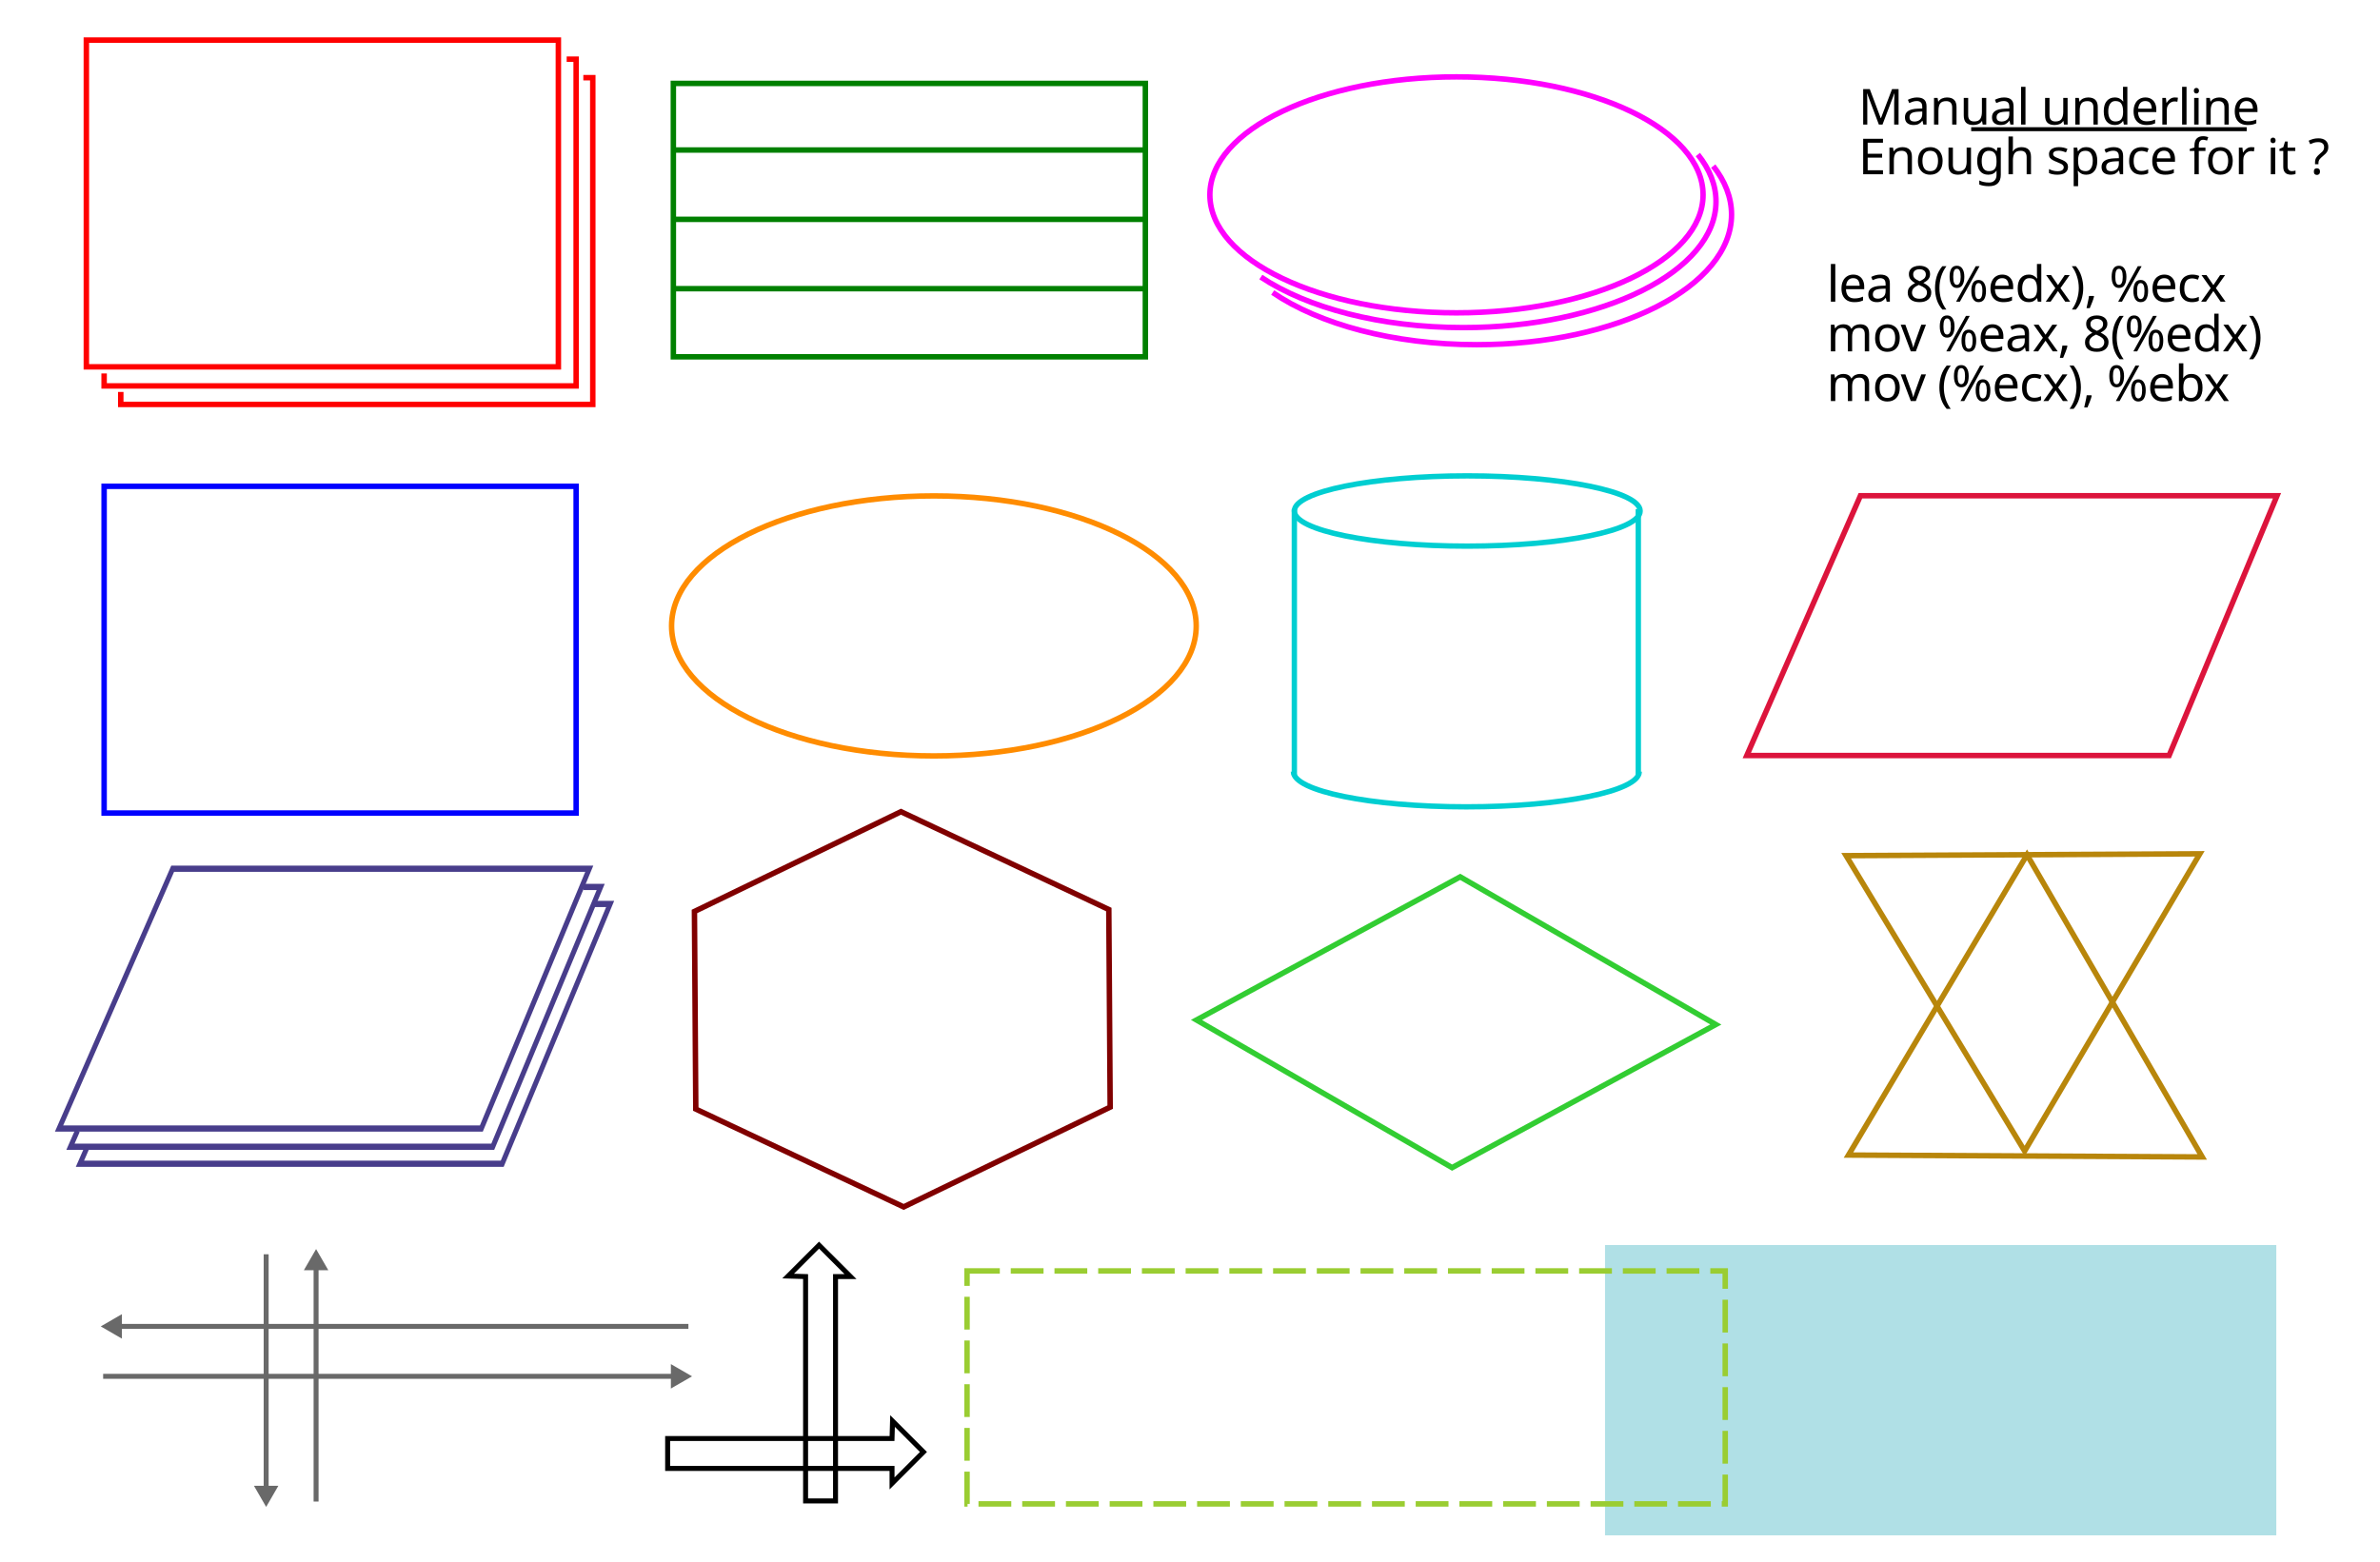
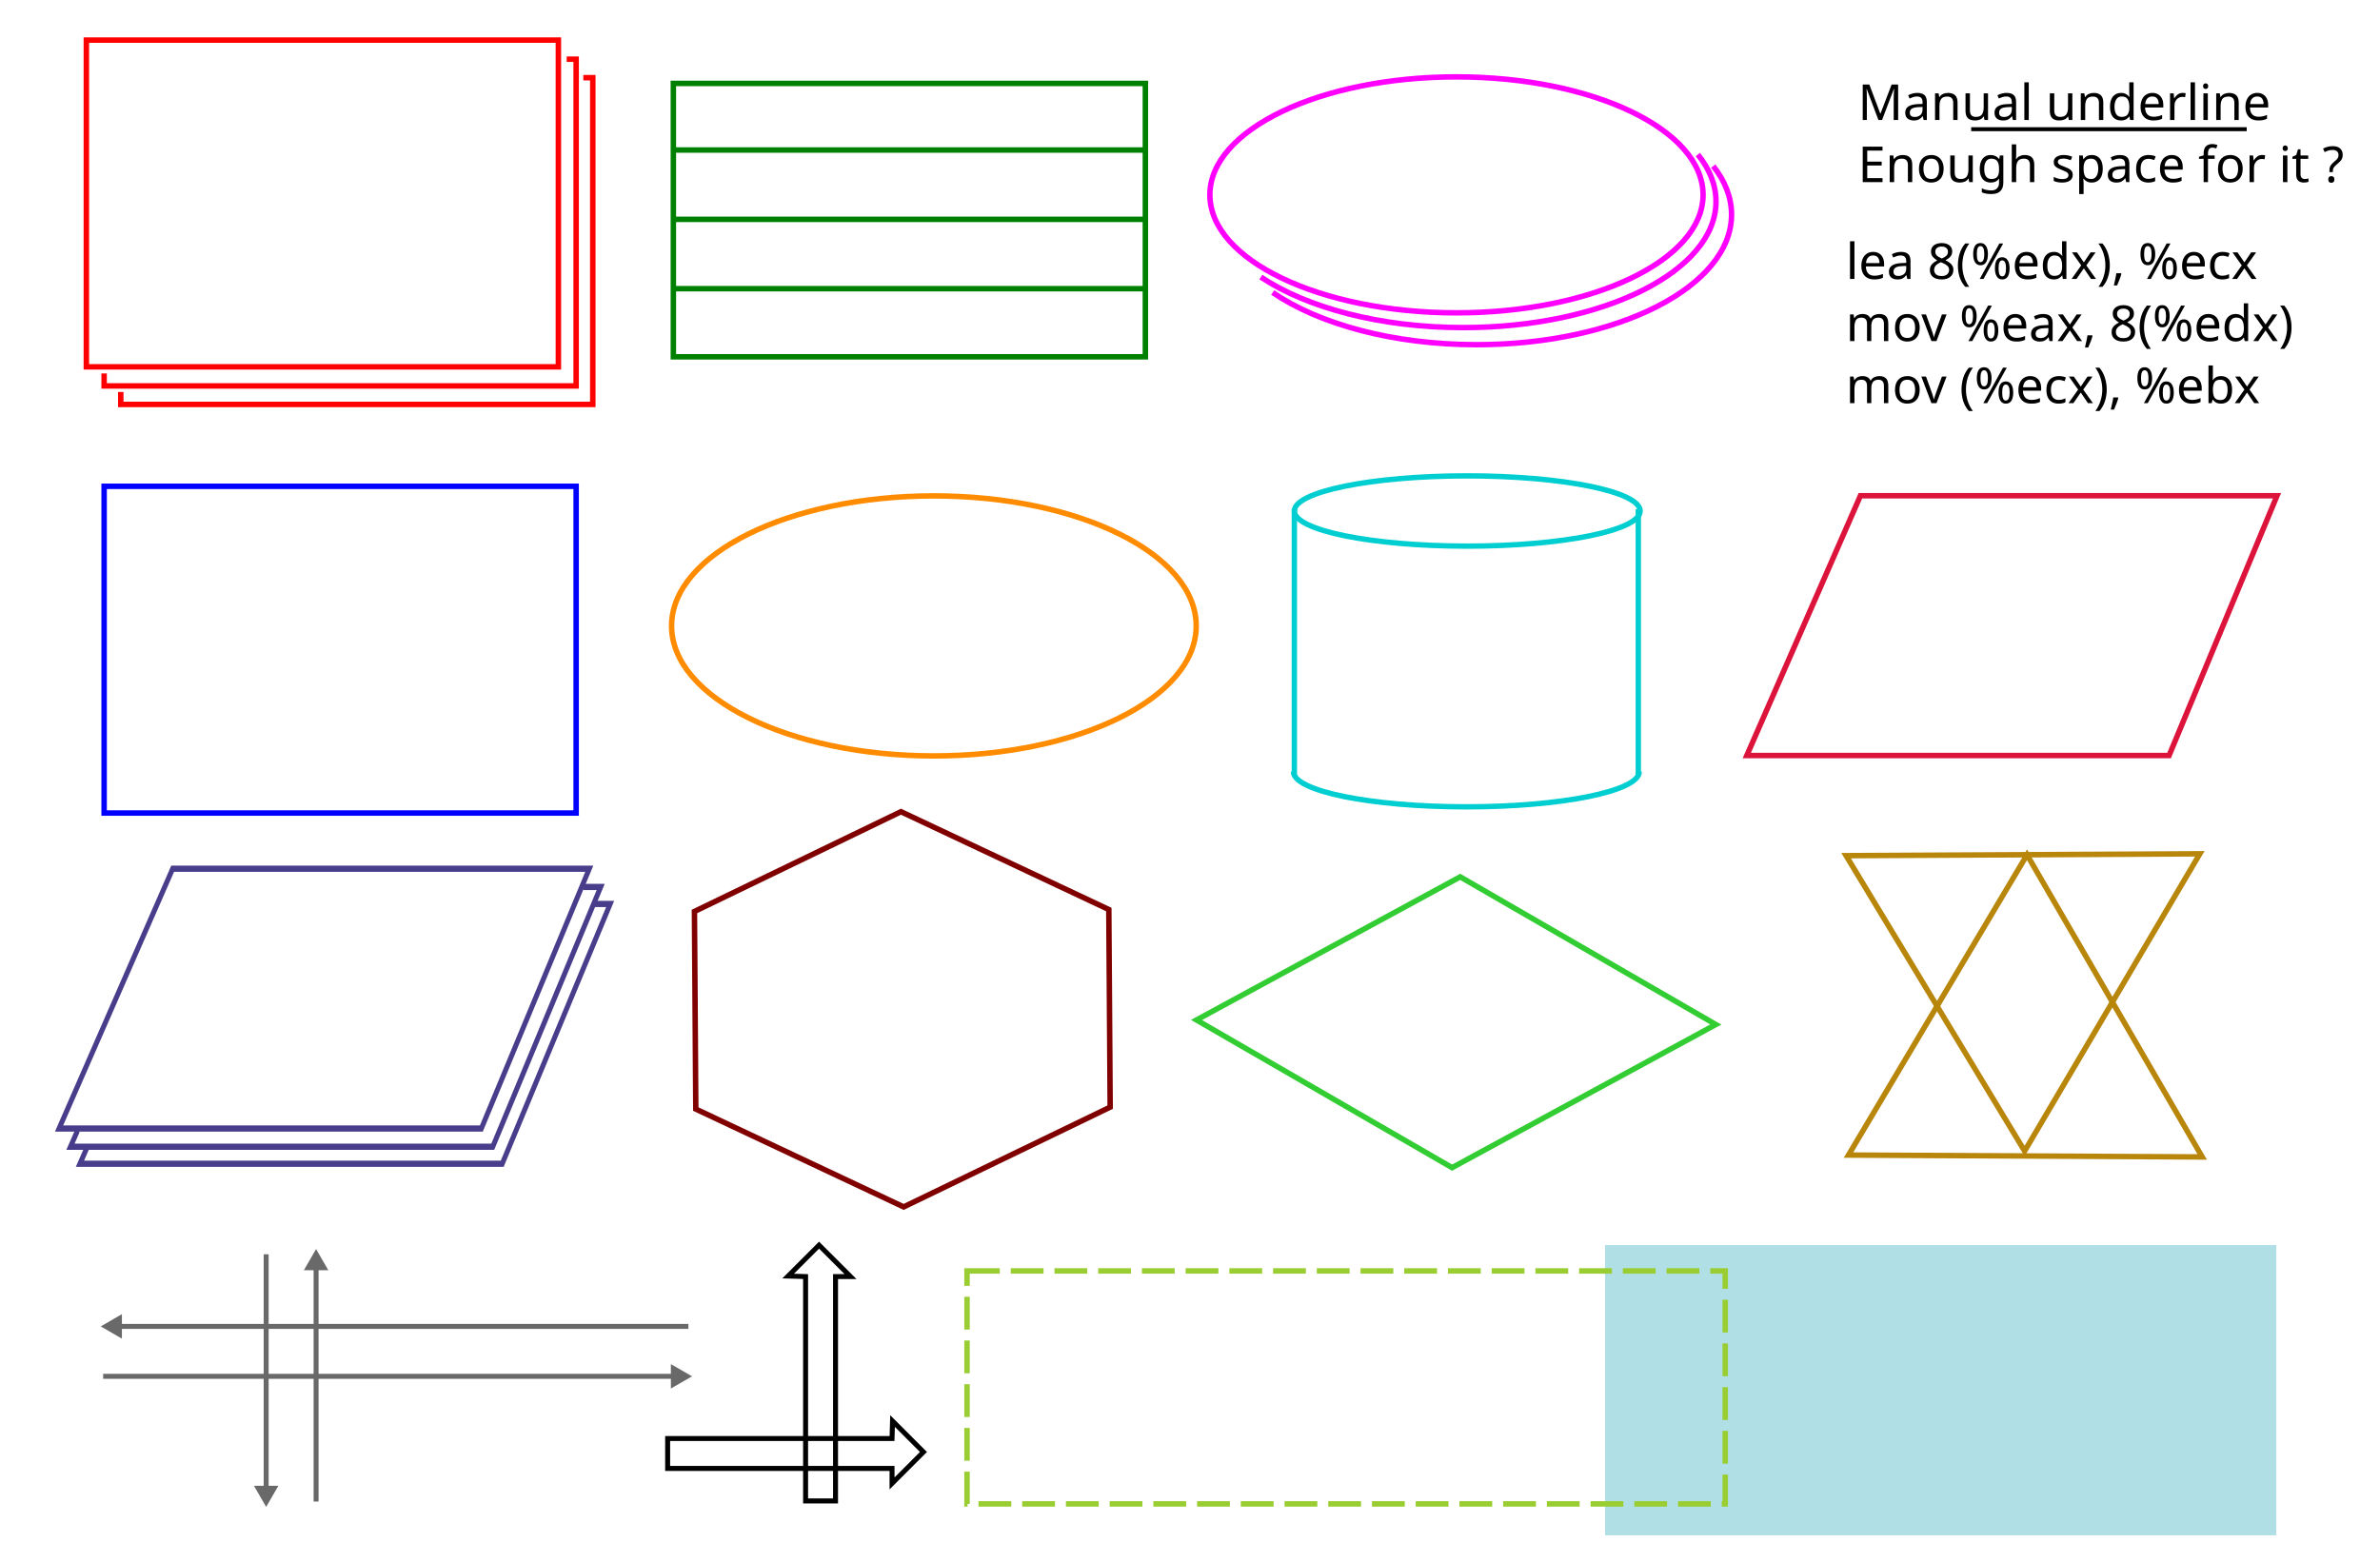
- <svg xmlns="http://www.w3.org/2000/svg" version="1.1" id="svg2" viewBox="0 0 479.029 314.274" height="88.695mm" width="135.193mm">
+ <svg xmlns="http://www.w3.org/2000/svg" width="135.193mm" height="88.695mm" viewBox="0 0 479.029 314.274" id="svg2" version="1.1">
  <defs id="defs4">
-     <marker orient="auto" refY="0.0" refX="0.0" id="TriangleOutM" style="overflow:visible">
-       <path id="path4565" d="M 5.77,0.0 L -2.88,5.0 L -2.88,-5.0 L 5.77,0.0 z " style="fill-rule:evenodd;stroke:#696969;stroke-width:1pt;stroke-opacity:1;fill:#696969;fill-opacity:1" transform="scale(0.4)" />
+     <marker style="overflow:visible" id="TriangleOutM" refX="0.0" refY="0.0" orient="auto">
+       <path transform="scale(0.4)" style="fill-rule:evenodd;stroke:#696969;stroke-width:1pt;stroke-opacity:1;fill:#696969;fill-opacity:1" d="M 5.77,0.0 L -2.88,5.0 L -2.88,-5.0 L 5.77,0.0 z " id="path4565" />
    </marker>
-     <marker style="overflow:visible" id="marker6723" refX="0.0" refY="0.0" orient="auto">
-       <path transform="scale(-0.4)" style="fill-rule:evenodd;stroke:#696969;stroke-width:1pt;stroke-opacity:1;fill:#696969;fill-opacity:1" d="M 5.77,0.0 L -2.88,5.0 L -2.88,-5.0 L 5.77,0.0 z " id="path6725" />
+     <marker orient="auto" refY="0.0" refX="0.0" id="marker6723" style="overflow:visible">
+       <path id="path6725" d="M 5.77,0.0 L -2.88,5.0 L -2.88,-5.0 L 5.77,0.0 z " style="fill-rule:evenodd;stroke:#696969;stroke-width:1pt;stroke-opacity:1;fill:#696969;fill-opacity:1" transform="scale(-0.4)" />
    </marker>
-     <marker orient="auto" refY="0.0" refX="0.0" id="TriangleInM" style="overflow:visible">
-       <path id="path4556" d="M 5.77,0.0 L -2.88,5.0 L -2.88,-5.0 L 5.77,0.0 z " style="fill-rule:evenodd;stroke:#696969;stroke-width:1pt;stroke-opacity:1;fill:#696969;fill-opacity:1" transform="scale(-0.4)" />
+     <marker style="overflow:visible" id="TriangleInM" refX="0.0" refY="0.0" orient="auto">
+       <path transform="scale(-0.4)" style="fill-rule:evenodd;stroke:#696969;stroke-width:1pt;stroke-opacity:1;fill:#696969;fill-opacity:1" d="M 5.77,0.0 L -2.88,5.0 L -2.88,-5.0 L 5.77,0.0 z " id="path4556" />
    </marker>
-     <marker orient="auto" refY="0.0" refX="0.0" id="Arrow1Lstart" style="overflow:visible">
-       <path id="path4420" d="M 0.0,0.0 L 5.0,-5.0 L -12.5,0.0 L 5.0,5.0 L 0.0,0.0 z " style="fill-rule:evenodd;stroke:#000000;stroke-width:1pt;stroke-opacity:1;fill:#000000;fill-opacity:1" transform="scale(0.8) translate(12.5,0)" />
+     <marker style="overflow:visible" id="Arrow1Lstart" refX="0.0" refY="0.0" orient="auto">
+       <path transform="scale(0.8) translate(12.5,0)" style="fill-rule:evenodd;stroke:#000000;stroke-width:1pt;stroke-opacity:1;fill:#000000;fill-opacity:1" d="M 0.0,0.0 L 5.0,-5.0 L -12.5,0.0 L 5.0,5.0 L 0.0,0.0 z " id="path4420" />
    </marker>
-     <marker orient="auto" refY="0.0" refX="0.0" id="Arrow1Lend" style="overflow:visible;">
-       <path id="path4423" d="M 0.0,0.0 L 5.0,-5.0 L -12.5,0.0 L 5.0,5.0 L 0.0,0.0 z " style="fill-rule:evenodd;stroke:#000000;stroke-width:1pt;stroke-opacity:1;fill:#000000;fill-opacity:1" transform="scale(0.8) rotate(180) translate(12.5,0)" />
+     <marker style="overflow:visible;" id="Arrow1Lend" refX="0.0" refY="0.0" orient="auto">
+       <path transform="scale(0.8) rotate(180) translate(12.5,0)" style="fill-rule:evenodd;stroke:#000000;stroke-width:1pt;stroke-opacity:1;fill:#000000;fill-opacity:1" d="M 0.0,0.0 L 5.0,-5.0 L -12.5,0.0 L 5.0,5.0 L 0.0,0.0 z " id="path4423" />
    </marker>
-     <marker orient="auto" refY="0" refX="0" id="TriangleInM-2" style="overflow:visible">
-       <path id="path4556-3" d="m 5.77,0 -8.65,5 0,-10 8.65,5 z" style="fill:#696969;fill-opacity:1;fill-rule:evenodd;stroke:#696969;stroke-width:1pt;stroke-opacity:1" transform="scale(-0.4,-0.4)" />
+     <marker style="overflow:visible" id="TriangleInM-2" refX="0" refY="0" orient="auto">
+       <path transform="scale(-0.4,-0.4)" style="fill:#696969;fill-opacity:1;fill-rule:evenodd;stroke:#696969;stroke-width:1pt;stroke-opacity:1" d="m 5.77,0 -8.65,5 0,-10 8.65,5 z" id="path4556-3" />
    </marker>
-     <marker orient="auto" refY="0" refX="0" id="TriangleOutM-1" style="overflow:visible">
-       <path id="path4565-3" d="m 5.77,0 -8.65,5 0,-10 8.65,5 z" style="fill:#696969;fill-opacity:1;fill-rule:evenodd;stroke:#696969;stroke-width:1pt;stroke-opacity:1" transform="scale(0.4,0.4)" />
+     <marker style="overflow:visible" id="TriangleOutM-1" refX="0" refY="0" orient="auto">
+       <path transform="scale(0.4,0.4)" style="fill:#696969;fill-opacity:1;fill-rule:evenodd;stroke:#696969;stroke-width:1pt;stroke-opacity:1" d="m 5.77,0 -8.65,5 0,-10 8.65,5 z" id="path4565-3" />
    </marker>
-     <marker orient="auto" refY="0" refX="0" id="TriangleInM-2-3" style="overflow:visible">
-       <path id="path4556-3-7" d="m 5.77,0 -8.65,5 0,-10 8.65,5 z" style="fill:#696969;fill-opacity:1;fill-rule:evenodd;stroke:#696969;stroke-width:1pt;stroke-opacity:1" transform="scale(-0.4,-0.4)" />
+     <marker style="overflow:visible" id="TriangleInM-2-3" refX="0" refY="0" orient="auto">
+       <path transform="scale(-0.4,-0.4)" style="fill:#696969;fill-opacity:1;fill-rule:evenodd;stroke:#696969;stroke-width:1pt;stroke-opacity:1" d="m 5.77,0 -8.65,5 0,-10 8.65,5 z" id="path4556-3-7" />
    </marker>
-     <marker orient="auto" refY="0" refX="0" id="TriangleInM-2-7" style="overflow:visible">
-       <path id="path4556-3-6" d="m 5.77,0 -8.65,5 0,-10 8.65,5 z" style="fill:#696969;fill-opacity:1;fill-rule:evenodd;stroke:#696969;stroke-width:1pt;stroke-opacity:1" transform="scale(-0.4,-0.4)" />
+     <marker style="overflow:visible" id="TriangleInM-2-7" refX="0" refY="0" orient="auto">
+       <path transform="scale(-0.4,-0.4)" style="fill:#696969;fill-opacity:1;fill-rule:evenodd;stroke:#696969;stroke-width:1pt;stroke-opacity:1" d="m 5.77,0 -8.65,5 0,-10 8.65,5 z" id="path4556-3-6" />
    </marker>
-     <marker orient="auto" refY="0" refX="0" id="TriangleInM-2-7-2" style="overflow:visible">
-       <path id="path4556-3-6-0" d="m 5.77,0 -8.65,5 0,-10 8.65,5 z" style="fill:#696969;fill-opacity:1;fill-rule:evenodd;stroke:#696969;stroke-width:1pt;stroke-opacity:1" transform="scale(-0.4,-0.4)" />
+     <marker style="overflow:visible" id="TriangleInM-2-7-2" refX="0" refY="0" orient="auto">
+       <path transform="scale(-0.4,-0.4)" style="fill:#696969;fill-opacity:1;fill-rule:evenodd;stroke:#696969;stroke-width:1pt;stroke-opacity:1" d="m 5.77,0 -8.65,5 0,-10 8.65,5 z" id="path4556-3-6-0" />
    </marker>
  </defs>
-   <rect y="250.631" x="323.047" height="58.436" width="135.111" id="rect13241" style="opacity:1;fill:#b0e0e6;fill-opacity:1;stroke:none;stroke-width:1.1;stroke-miterlimit:4;stroke-dasharray:none;stroke-dashoffset:0;stroke-opacity:1" />
-   <ellipse style="opacity:1;fill:none;fill-opacity:1;stroke:#ff8c00;stroke-width:1.1;stroke-miterlimit:4;stroke-dasharray:none;stroke-opacity:1" id="path4142" cx="187.967" cy="125.998" rx="52.798" ry="26.171" />
-   <g transform="translate(-186.0291,-261.1083)" id="g4182">
+   <rect style="opacity:1;fill:#b0e0e6;fill-opacity:1;stroke:none;stroke-width:1.1;stroke-miterlimit:4;stroke-dasharray:none;stroke-dashoffset:0;stroke-opacity:1" id="rect13241" width="135.111" height="58.436" x="323.047" y="250.631" />
+   <ellipse ry="26.171" rx="52.798" cy="125.998" cx="187.967" id="path4142" style="opacity:1;fill:none;fill-opacity:1;stroke:#ff8c00;stroke-width:1.1;stroke-miterlimit:4;stroke-dasharray:none;stroke-opacity:1" />
+   <g id="g4182" transform="translate(-186.0291,-261.1083)">
    <g id="g4177">
-       <path id="rect3336" d="m 203.408,269.181 95.005,0 0,65.773 -95.005,0 z" style="opacity:1;fill:none;fill-opacity:1;stroke:#ff0000;stroke-width:1.1;stroke-miterlimit:4;stroke-dasharray:none;stroke-opacity:1" />
-       <path id="rect3336-5" d="m 300.085,273.023 1.905,0 0,65.773 -95.005,0 0,-2.511" style="opacity:1;fill:none;fill-opacity:1;stroke:#ff0000;stroke-width:1.1;stroke-miterlimit:4;stroke-dasharray:none;stroke-opacity:1" />
-       <path id="rect3336-5-7" d="m 303.435,276.745 1.905,0 0,65.773 -95.005,0 0,-2.511" style="opacity:1;fill:none;fill-opacity:1;stroke:#ff0000;stroke-width:1.1;stroke-miterlimit:4;stroke-dasharray:none;stroke-opacity:1" />
+       <path style="opacity:1;fill:none;fill-opacity:1;stroke:#ff0000;stroke-width:1.1;stroke-miterlimit:4;stroke-dasharray:none;stroke-opacity:1" d="m 203.408,269.181 95.005,0 0,65.773 -95.005,0 z" id="rect3336" />
+       <path style="opacity:1;fill:none;fill-opacity:1;stroke:#ff0000;stroke-width:1.1;stroke-miterlimit:4;stroke-dasharray:none;stroke-opacity:1" d="m 300.085,273.023 1.905,0 0,65.773 -95.005,0 0,-2.511" id="rect3336-5" />
+       <path style="opacity:1;fill:none;fill-opacity:1;stroke:#ff0000;stroke-width:1.1;stroke-miterlimit:4;stroke-dasharray:none;stroke-opacity:1" d="m 303.435,276.745 1.905,0 0,65.773 -95.005,0 0,-2.511" id="rect3336-5-7" />
    </g>
  </g>
-   <g transform="translate(-73.88172,-259.5591)" style="stroke:#008000" id="g4230">
-     <g transform="translate(5.210879,1.116617)" id="g4304">
+   <g id="g4230" style="stroke:#008000" transform="translate(-73.88172,-259.5591)">
+     <g id="g4304" transform="translate(5.210879,1.116617)">
      <g id="g4365">
        <g id="g4384">
-           <path id="rect3336-2" d="m 204.198,275.234 95.005,0 0,55.033 -95.005,0 z" style="opacity:1;fill:none;fill-opacity:1;stroke:#008000;stroke-width:1.1;stroke-miterlimit:4;stroke-dasharray:none;stroke-opacity:1" />
-           <path id="path4336" d="m 203.985,288.64 94.912,0" style="fill:none;fill-rule:evenodd;stroke:#008000;stroke-width:1.1;stroke-linecap:butt;stroke-linejoin:miter;stroke-miterlimit:4;stroke-dasharray:none;stroke-opacity:1" />
-           <path id="path4336-4" d="m 203.985,302.598 94.912,0" style="fill:none;fill-rule:evenodd;stroke:#008000;stroke-width:1.1;stroke-linecap:butt;stroke-linejoin:miter;stroke-miterlimit:4;stroke-dasharray:none;stroke-opacity:1" />
-           <path id="path4336-44" d="m 204.171,316.555 94.912,0" style="fill:none;fill-rule:evenodd;stroke:#008000;stroke-width:1.1;stroke-linecap:butt;stroke-linejoin:miter;stroke-miterlimit:4;stroke-dasharray:none;stroke-opacity:1" />
+           <path style="opacity:1;fill:none;fill-opacity:1;stroke:#008000;stroke-width:1.1;stroke-miterlimit:4;stroke-dasharray:none;stroke-opacity:1" d="m 204.198,275.234 95.005,0 0,55.033 -95.005,0 z" id="rect3336-2" />
+           <path style="fill:none;fill-rule:evenodd;stroke:#008000;stroke-width:1.1;stroke-linecap:butt;stroke-linejoin:miter;stroke-miterlimit:4;stroke-dasharray:none;stroke-opacity:1" d="m 203.985,288.64 94.912,0" id="path4336" />
+           <path style="fill:none;fill-rule:evenodd;stroke:#008000;stroke-width:1.1;stroke-linecap:butt;stroke-linejoin:miter;stroke-miterlimit:4;stroke-dasharray:none;stroke-opacity:1" d="m 203.985,302.598 94.912,0" id="path4336-4" />
+           <path style="fill:none;fill-rule:evenodd;stroke:#008000;stroke-width:1.1;stroke-linecap:butt;stroke-linejoin:miter;stroke-miterlimit:4;stroke-dasharray:none;stroke-opacity:1" d="m 204.171,316.555 94.912,0" id="path4336-44" />
        </g>
      </g>
    </g>
  </g>
-   <path id="rect3336-2-6" d="m 20.956,97.895 95.005,0 0,65.773 -95.005,0 z" style="opacity:1;fill:none;fill-opacity:1;stroke:#0000ff;stroke-width:1.1;stroke-miterlimit:4;stroke-dasharray:none;stroke-opacity:1" />
-   <g transform="translate(-27.21877,-357.5034)" id="g4296">
-     <ellipse ry="23.751" rx="49.634" cy="396.728" cx="320.368" id="path4142-1" style="opacity:1;fill:none;fill-opacity:1;stroke:#ff00ff;stroke-width:1.1;stroke-miterlimit:4;stroke-dasharray:none;stroke-opacity:1" />
-     <path style="opacity:1;fill:none;fill-opacity:1;stroke:#ff00ff;stroke-width:1.1;stroke-miterlimit:4;stroke-dasharray:none;stroke-opacity:1" d="m 368.947,388.608 c 2.359,2.925 3.657,6.119 3.657,9.465 0,14.014 -22.777,25.376 -50.874,25.376 -16.666,0 -31.459,-3.997 -40.739,-10.174" id="path4142-1-8" />
-     <path style="opacity:1;fill:none;fill-opacity:1;stroke:#ff00ff;stroke-width:1.1;stroke-miterlimit:4;stroke-dasharray:none;stroke-opacity:1" d="m 372.045,390.933 c 2.378,3.018 3.687,6.315 3.687,9.768 0,14.463 -22.962,26.187 -51.287,26.187 -16.801,0 -31.715,-4.125 -41.07,-10.499" id="path4142-1-8-6" />
+   <path style="opacity:1;fill:none;fill-opacity:1;stroke:#0000ff;stroke-width:1.1;stroke-miterlimit:4;stroke-dasharray:none;stroke-opacity:1" d="m 20.956,97.895 95.005,0 0,65.773 -95.005,0 z" id="rect3336-2-6" />
+   <g id="g4296" transform="translate(-27.21877,-357.5034)">
+     <ellipse style="opacity:1;fill:none;fill-opacity:1;stroke:#ff00ff;stroke-width:1.1;stroke-miterlimit:4;stroke-dasharray:none;stroke-opacity:1" id="path4142-1" cx="320.368" cy="396.728" rx="49.634" ry="23.751" />
+     <path id="path4142-1-8" d="m 368.947,388.608 c 2.359,2.925 3.657,6.119 3.657,9.465 0,14.014 -22.777,25.376 -50.874,25.376 -16.666,0 -31.459,-3.997 -40.739,-10.174" style="opacity:1;fill:none;fill-opacity:1;stroke:#ff00ff;stroke-width:1.1;stroke-miterlimit:4;stroke-dasharray:none;stroke-opacity:1" />
+     <path id="path4142-1-8-6" d="m 372.045,390.933 c 2.378,3.018 3.687,6.315 3.687,9.768 0,14.463 -22.962,26.187 -51.287,26.187 -16.801,0 -31.715,-4.125 -41.07,-10.499" style="opacity:1;fill:none;fill-opacity:1;stroke:#ff00ff;stroke-width:1.1;stroke-miterlimit:4;stroke-dasharray:none;stroke-opacity:1" />
  </g>
-   <g transform="translate(-17.41997,-321.7779)" id="g4322">
-     <ellipse style="opacity:1;fill:none;fill-opacity:1;stroke:#00ced1;stroke-width:1.08;stroke-miterlimit:10;stroke-dasharray:none;stroke-opacity:1" id="path4301" cx="312.737" cy="424.643" rx="34.801" ry="7.072" />
-     <path style="opacity:1;fill:none;fill-opacity:1;stroke:#00ced1;stroke-width:1.08;stroke-miterlimit:10;stroke-dasharray:none;stroke-opacity:1" d="m 347.353,477.124 c 10e-6,3.906 -15.581,7.072 -34.801,7.072 -19.22,0 -34.801,-3.166 -34.801,-7.072" id="path4301-4" />
-     <path style="opacity:1;fill:none;fill-opacity:1;stroke:#00ced1;stroke-width:1.08;stroke-miterlimit:10;stroke-dasharray:none;stroke-opacity:1" d="m 277.936,477.869 0,-53.598 m 69.23,0 0,53.598" id="rect4318" />
+   <g id="g4322" transform="translate(-17.41997,-321.7779)">
+     <ellipse ry="7.072" rx="34.801" cy="424.643" cx="312.737" id="path4301" style="opacity:1;fill:none;fill-opacity:1;stroke:#00ced1;stroke-width:1.08;stroke-miterlimit:10;stroke-dasharray:none;stroke-opacity:1" />
+     <path id="path4301-4" d="m 347.353,477.124 c 10e-6,3.906 -15.581,7.072 -34.801,7.072 -19.22,0 -34.801,-3.166 -34.801,-7.072" style="opacity:1;fill:none;fill-opacity:1;stroke:#00ced1;stroke-width:1.08;stroke-miterlimit:10;stroke-dasharray:none;stroke-opacity:1" />
+     <path id="rect4318" d="m 277.936,477.869 0,-53.598 m 69.23,0 0,53.598" style="opacity:1;fill:none;fill-opacity:1;stroke:#00ced1;stroke-width:1.08;stroke-miterlimit:10;stroke-dasharray:none;stroke-opacity:1" />
  </g>
-   <path d="m 223.174,183.091 0.272,39.78 -41.565,20.084 -41.837,-19.695 -0.272,-39.78 41.565,-20.084 z" id="path4327" style="opacity:1;fill:none;fill-opacity:1;stroke:#800000;stroke-width:1.1;stroke-miterlimit:10;stroke-dasharray:none;stroke-opacity:1" />
-   <path d="m 345.347,206.238 -53.08,28.812 -51.446,-29.726 53.08,-28.812 z" id="path4329" style="opacity:1;fill:none;fill-opacity:1;stroke:#32cd32;stroke-width:1.1;stroke-miterlimit:10;stroke-dasharray:none;stroke-opacity:1" />
-   <path d="m 443.246,232.897 -71.195,-0.38 35.932,-60.443 z" id="path4331" style="opacity:1;fill:none;fill-opacity:1;stroke:#b8860b;stroke-width:1.1;stroke-miterlimit:10;stroke-dasharray:none;stroke-opacity:1" />
-   <g transform="matrix(1.024011,0,0,1.313166,-28.03079,-374.9291)" id="g13260">
-     <path style="opacity:1;fill:none;fill-opacity:1;stroke:#483d8b;stroke-width:0.949;stroke-miterlimit:10;stroke-dasharray:none;stroke-opacity:1" d="m 61.313,418.688 81.885,0 -21.216,39.826 -83.002,0 z" id="rect4333" />
-     <path style="opacity:1;fill:none;fill-opacity:1;stroke:#483d8b;stroke-width:0.949;stroke-miterlimit:10;stroke-dasharray:none;stroke-opacity:1" d="m 142.081,421.48 3.361,0 -21.216,39.826 -83.002,0 1.386,-2.471" id="rect4333-7" />
-     <path style="opacity:1;fill:none;fill-opacity:1;stroke:#483d8b;stroke-width:0.949;stroke-miterlimit:10;stroke-dasharray:none;stroke-opacity:1" d="m 143.942,424.085 3.361,0 -21.216,39.826 -83.002,0 1.386,-2.471" id="rect4333-7-5" />
+   <path style="opacity:1;fill:none;fill-opacity:1;stroke:#800000;stroke-width:1.1;stroke-miterlimit:10;stroke-dasharray:none;stroke-opacity:1" id="path4327" d="m 223.174,183.091 0.272,39.78 -41.565,20.084 -41.837,-19.695 -0.272,-39.78 41.565,-20.084 z" />
+   <path style="opacity:1;fill:none;fill-opacity:1;stroke:#32cd32;stroke-width:1.1;stroke-miterlimit:10;stroke-dasharray:none;stroke-opacity:1" id="path4329" d="m 345.347,206.238 -53.08,28.812 -51.446,-29.726 53.08,-28.812 z" />
+   <path style="opacity:1;fill:none;fill-opacity:1;stroke:#b8860b;stroke-width:1.1;stroke-miterlimit:10;stroke-dasharray:none;stroke-opacity:1" id="path4331" d="m 443.246,232.897 -71.195,-0.38 35.932,-60.443 z" />
+   <g id="g13260" transform="matrix(1.024011,0,0,1.313166,-28.03079,-374.9291)">
+     <path id="rect4333" d="m 61.313,418.688 81.885,0 -21.216,39.826 -83.002,0 z" style="opacity:1;fill:none;fill-opacity:1;stroke:#483d8b;stroke-width:0.949;stroke-miterlimit:10;stroke-dasharray:none;stroke-opacity:1" />
+     <path id="rect4333-7" d="m 142.081,421.48 3.361,0 -21.216,39.826 -83.002,0 1.386,-2.471" style="opacity:1;fill:none;fill-opacity:1;stroke:#483d8b;stroke-width:0.949;stroke-miterlimit:10;stroke-dasharray:none;stroke-opacity:1" />
+     <path id="rect4333-7-5" d="m 143.942,424.085 3.361,0 -21.216,39.826 -83.002,0 1.386,-2.471" style="opacity:1;fill:none;fill-opacity:1;stroke:#483d8b;stroke-width:0.949;stroke-miterlimit:10;stroke-dasharray:none;stroke-opacity:1" />
  </g>
-   <path id="rect4333-1" d="m 374.451,99.793 83.851,0 -21.725,52.298 -84.995,0 z" style="opacity:1;fill:none;fill-opacity:1;stroke:#dc143c;stroke-width:1.1;stroke-miterlimit:10;stroke-dasharray:none;stroke-opacity:1" />
-   <path id="path4414" d="m 23.118,267.008 115.44,0" style="fill:none;fill-rule:evenodd;stroke:#696969;stroke-width:1px;stroke-linecap:butt;stroke-linejoin:miter;stroke-opacity:1;marker-start:url(#TriangleInM)" />
-   <path id="path4414-2" d="m 136.448,277.058 -115.689,0" style="fill:none;fill-rule:evenodd;stroke:#696969;stroke-width:1px;stroke-linecap:butt;stroke-linejoin:miter;stroke-opacity:1;marker-start:url(#TriangleInM-2)" />
-   <path id="path6715" d="m 53.57,252.492 0,48.015" style="fill:none;fill-rule:evenodd;stroke:#696969;stroke-width:1px;stroke-linecap:butt;stroke-linejoin:miter;stroke-opacity:1;marker-end:url(#TriangleOutM)" />
-   <path id="path6715-5" d="m 63.619,302.267 0,-47.984" style="fill:none;fill-rule:evenodd;stroke:#696969;stroke-width:1px;stroke-linecap:butt;stroke-linejoin:miter;stroke-opacity:1;marker-end:url(#TriangleOutM-1)" />
-   <path id="path13214" d="m 396.744,26.005 55.459,0" style="fill:none;fill-rule:evenodd;stroke:#000000;stroke-width:0.8;stroke-linecap:butt;stroke-linejoin:miter;stroke-miterlimit:4;stroke-dasharray:none;stroke-opacity:1" />
-   <rect y="255.842" x="194.636" height="46.898" width="152.604" id="rect13239" style="opacity:1;fill:none;fill-opacity:1;stroke:#9acd32;stroke-width:1.1;stroke-miterlimit:4;stroke-dasharray:6.6, 2.2;stroke-dashoffset:0;stroke-opacity:1" />
-   <text id="text13206" y="25.075" x="374.039" style="font-style:normal;font-variant:normal;font-weight:normal;font-stretch:normal;font-size:10px;line-height:110%;font-family:'Droid Sans';-inkscape-font-specification:'Droid Sans, Normal';text-align:start;letter-spacing:-0.15px;word-spacing:0px;writing-mode:lr-tb;text-anchor:start;fill:#000000;fill-opacity:1;stroke:none;stroke-width:1px;stroke-linecap:butt;stroke-linejoin:miter;stroke-opacity:1" xml:space="preserve">
-     <tspan id="tspan4640" style="line-height:110%;letter-spacing:-0.15px;fill:#000000" x="374.039" y="25.075">Manual underline</tspan>
-     <tspan id="tspan4642" style="line-height:110%;letter-spacing:-0.15px;fill:#000000" x="374.039" y="35.075">Enough space for it ?</tspan>
+   <path style="opacity:1;fill:none;fill-opacity:1;stroke:#dc143c;stroke-width:1.1;stroke-miterlimit:10;stroke-dasharray:none;stroke-opacity:1" d="m 374.451,99.793 83.851,0 -21.725,52.298 -84.995,0 z" id="rect4333-1" />
+   <path style="fill:none;fill-rule:evenodd;stroke:#696969;stroke-width:1px;stroke-linecap:butt;stroke-linejoin:miter;stroke-opacity:1;marker-start:url(#TriangleInM)" d="m 23.118,267.008 115.44,0" id="path4414" />
+   <path style="fill:none;fill-rule:evenodd;stroke:#696969;stroke-width:1px;stroke-linecap:butt;stroke-linejoin:miter;stroke-opacity:1;marker-start:url(#TriangleInM-2)" d="m 136.448,277.058 -115.689,0" id="path4414-2" />
+   <path style="fill:none;fill-rule:evenodd;stroke:#696969;stroke-width:1px;stroke-linecap:butt;stroke-linejoin:miter;stroke-opacity:1;marker-end:url(#TriangleOutM)" d="m 53.57,252.492 0,48.015" id="path6715" />
+   <path style="fill:none;fill-rule:evenodd;stroke:#696969;stroke-width:1px;stroke-linecap:butt;stroke-linejoin:miter;stroke-opacity:1;marker-end:url(#TriangleOutM-1)" d="m 63.619,302.267 0,-47.984" id="path6715-5" />
+   <path style="fill:none;fill-rule:evenodd;stroke:#000000;stroke-width:0.8;stroke-linecap:butt;stroke-linejoin:miter;stroke-miterlimit:4;stroke-dasharray:none;stroke-opacity:1" d="m 396.744,26.005 55.459,0" id="path13214" />
+   <rect style="opacity:1;fill:none;fill-opacity:1;stroke:#9acd32;stroke-width:1.1;stroke-miterlimit:4;stroke-dasharray:6.6, 2.2;stroke-dashoffset:0;stroke-opacity:1" id="rect13239" width="152.604" height="46.898" x="194.636" y="255.842" />
+   <path style="opacity:1;fill:none;fill-opacity:1;stroke:#b8860b;stroke-width:1.1;stroke-miterlimit:10;stroke-dasharray:none;stroke-opacity:1" id="path4331-9" d="m 442.766,171.873 -71.195,0.374 35.932,59.464 z" />
+   <path style="fill:none;fill-rule:evenodd;stroke:#000000;stroke-width:1px;stroke-linecap:butt;stroke-linejoin:miter;stroke-opacity:1" d="m 162.143,256.976 0,45.165 6.026,0 0,-45.165 3.013,0 -6.328,-6.323 -6.227,6.223 z" id="path4246" />
+   <path style="fill:none;fill-rule:evenodd;stroke:#000000;stroke-width:1px;stroke-linecap:butt;stroke-linejoin:miter;stroke-opacity:1" d="m 179.543,289.575 -45.165,0 0,6.026 45.165,0 0,3.013 6.323,-6.328 -6.223,-6.227 z" id="path4246-5" />
+   <text id="text1009" y="56.16" x="371.516" style="font-style:normal;font-variant:normal;font-weight:normal;font-stretch:normal;font-size:10px;line-height:1.25;font-family:'Droid Sans Mono';-inkscape-font-specification:'Droid Sans Mono, Normal';font-variant-ligatures:normal;font-variant-caps:normal;font-variant-numeric:normal;font-feature-settings:normal;text-align:start;letter-spacing:0px;word-spacing:0px;writing-mode:lr-tb;text-anchor:start;fill:#000000;fill-opacity:1;stroke:none;stroke-width:0.938" xml:space="preserve">
+     <tspan y="56.16" x="371.516" id="tspan1015">lea 8(%edx), %ecx</tspan>
+     <tspan y="68.66" x="371.516" id="tspan1017">mov %eax, 8(%edx)</tspan>
+     <tspan y="81.16" x="371.516" id="tspan1019">mov (%ecx), %ebx</tspan>
  </text>
-   <path d="m 442.766,171.873 -71.195,0.374 35.932,59.464 z" id="path4331-9" style="opacity:1;fill:none;fill-opacity:1;stroke:#b8860b;stroke-width:1.1;stroke-miterlimit:10;stroke-dasharray:none;stroke-opacity:1" />
-   <text id="text34867" y="60.73" x="367.66" style="font-style:normal;font-variant:normal;font-weight:normal;font-stretch:normal;font-size:10px;line-height:110%;font-family:'Droid Sans Mono';-inkscape-font-specification:'Droid Sans Mono, Normal';text-align:start;letter-spacing:-0.15px;word-spacing:0px;writing-mode:lr-tb;text-anchor:start;fill:#000000;fill-opacity:1;stroke:none;stroke-width:1px;stroke-linecap:butt;stroke-linejoin:miter;stroke-opacity:1" xml:space="preserve">
-     <tspan id="tspan4644" style="line-height:110%;letter-spacing:-0.15px;fill:#000000" x="367.66" y="60.73">lea 8(%edx), %ecx</tspan>
-     <tspan id="tspan4646" style="line-height:110%;letter-spacing:-0.15px;fill:#000000" x="367.66" y="70.73">mov %eax, 8(%edx)</tspan>
-     <tspan id="tspan4648" style="line-height:110%;letter-spacing:-0.15px;fill:#000000" x="367.66" y="80.73">mov (%ecx), %ebx</tspan>
+   <text id="text1023" y="-16.195" x="380.909" style="font-style:normal;font-variant:normal;font-weight:normal;font-stretch:normal;font-size:10px;line-height:1.25;font-family:'Droid Sans';-inkscape-font-specification:'Droid Sans, Normal';font-variant-ligatures:normal;font-variant-caps:normal;font-variant-numeric:normal;font-feature-settings:normal;text-align:start;letter-spacing:0px;word-spacing:0px;writing-mode:lr-tb;text-anchor:start;fill:#000000;fill-opacity:1;stroke:none;stroke-width:0.938" xml:space="preserve">
+     <tspan style="stroke-width:0.938" y="-7.334" x="380.909" id="tspan1021" />
  </text>
-   <path id="path4246" d="m 162.143,256.976 0,45.165 6.026,0 0,-45.165 3.013,0 -6.328,-6.323 -6.227,6.223 z" style="fill:none;fill-rule:evenodd;stroke:#000000;stroke-width:1px;stroke-linecap:butt;stroke-linejoin:miter;stroke-opacity:1" />
-   <path id="path4246-5" d="m 179.543,289.575 -45.165,0 0,6.026 45.165,0 0,3.013 6.323,-6.328 -6.223,-6.227 z" style="fill:none;fill-rule:evenodd;stroke:#000000;stroke-width:1px;stroke-linecap:butt;stroke-linejoin:miter;stroke-opacity:1" />
+   <text id="text1031" y="24.157" x="373.951" style="font-style:normal;font-variant:normal;font-weight:normal;font-stretch:normal;font-size:10px;line-height:1.25;font-family:'Droid Sans';-inkscape-font-specification:'Droid Sans, Normal';font-variant-ligatures:normal;font-variant-caps:normal;font-variant-numeric:normal;font-feature-settings:normal;text-align:start;letter-spacing:0px;word-spacing:0px;writing-mode:lr-tb;text-anchor:start;fill:#000000;fill-opacity:1;stroke:none;stroke-width:0.938" xml:space="preserve">
+     <tspan y="24.157" x="373.951" id="tspan1033">Manual underline</tspan>
+     <tspan y="36.657" x="373.951" id="tspan1035">Enough space for it ?</tspan>
+   </text>
</svg>
